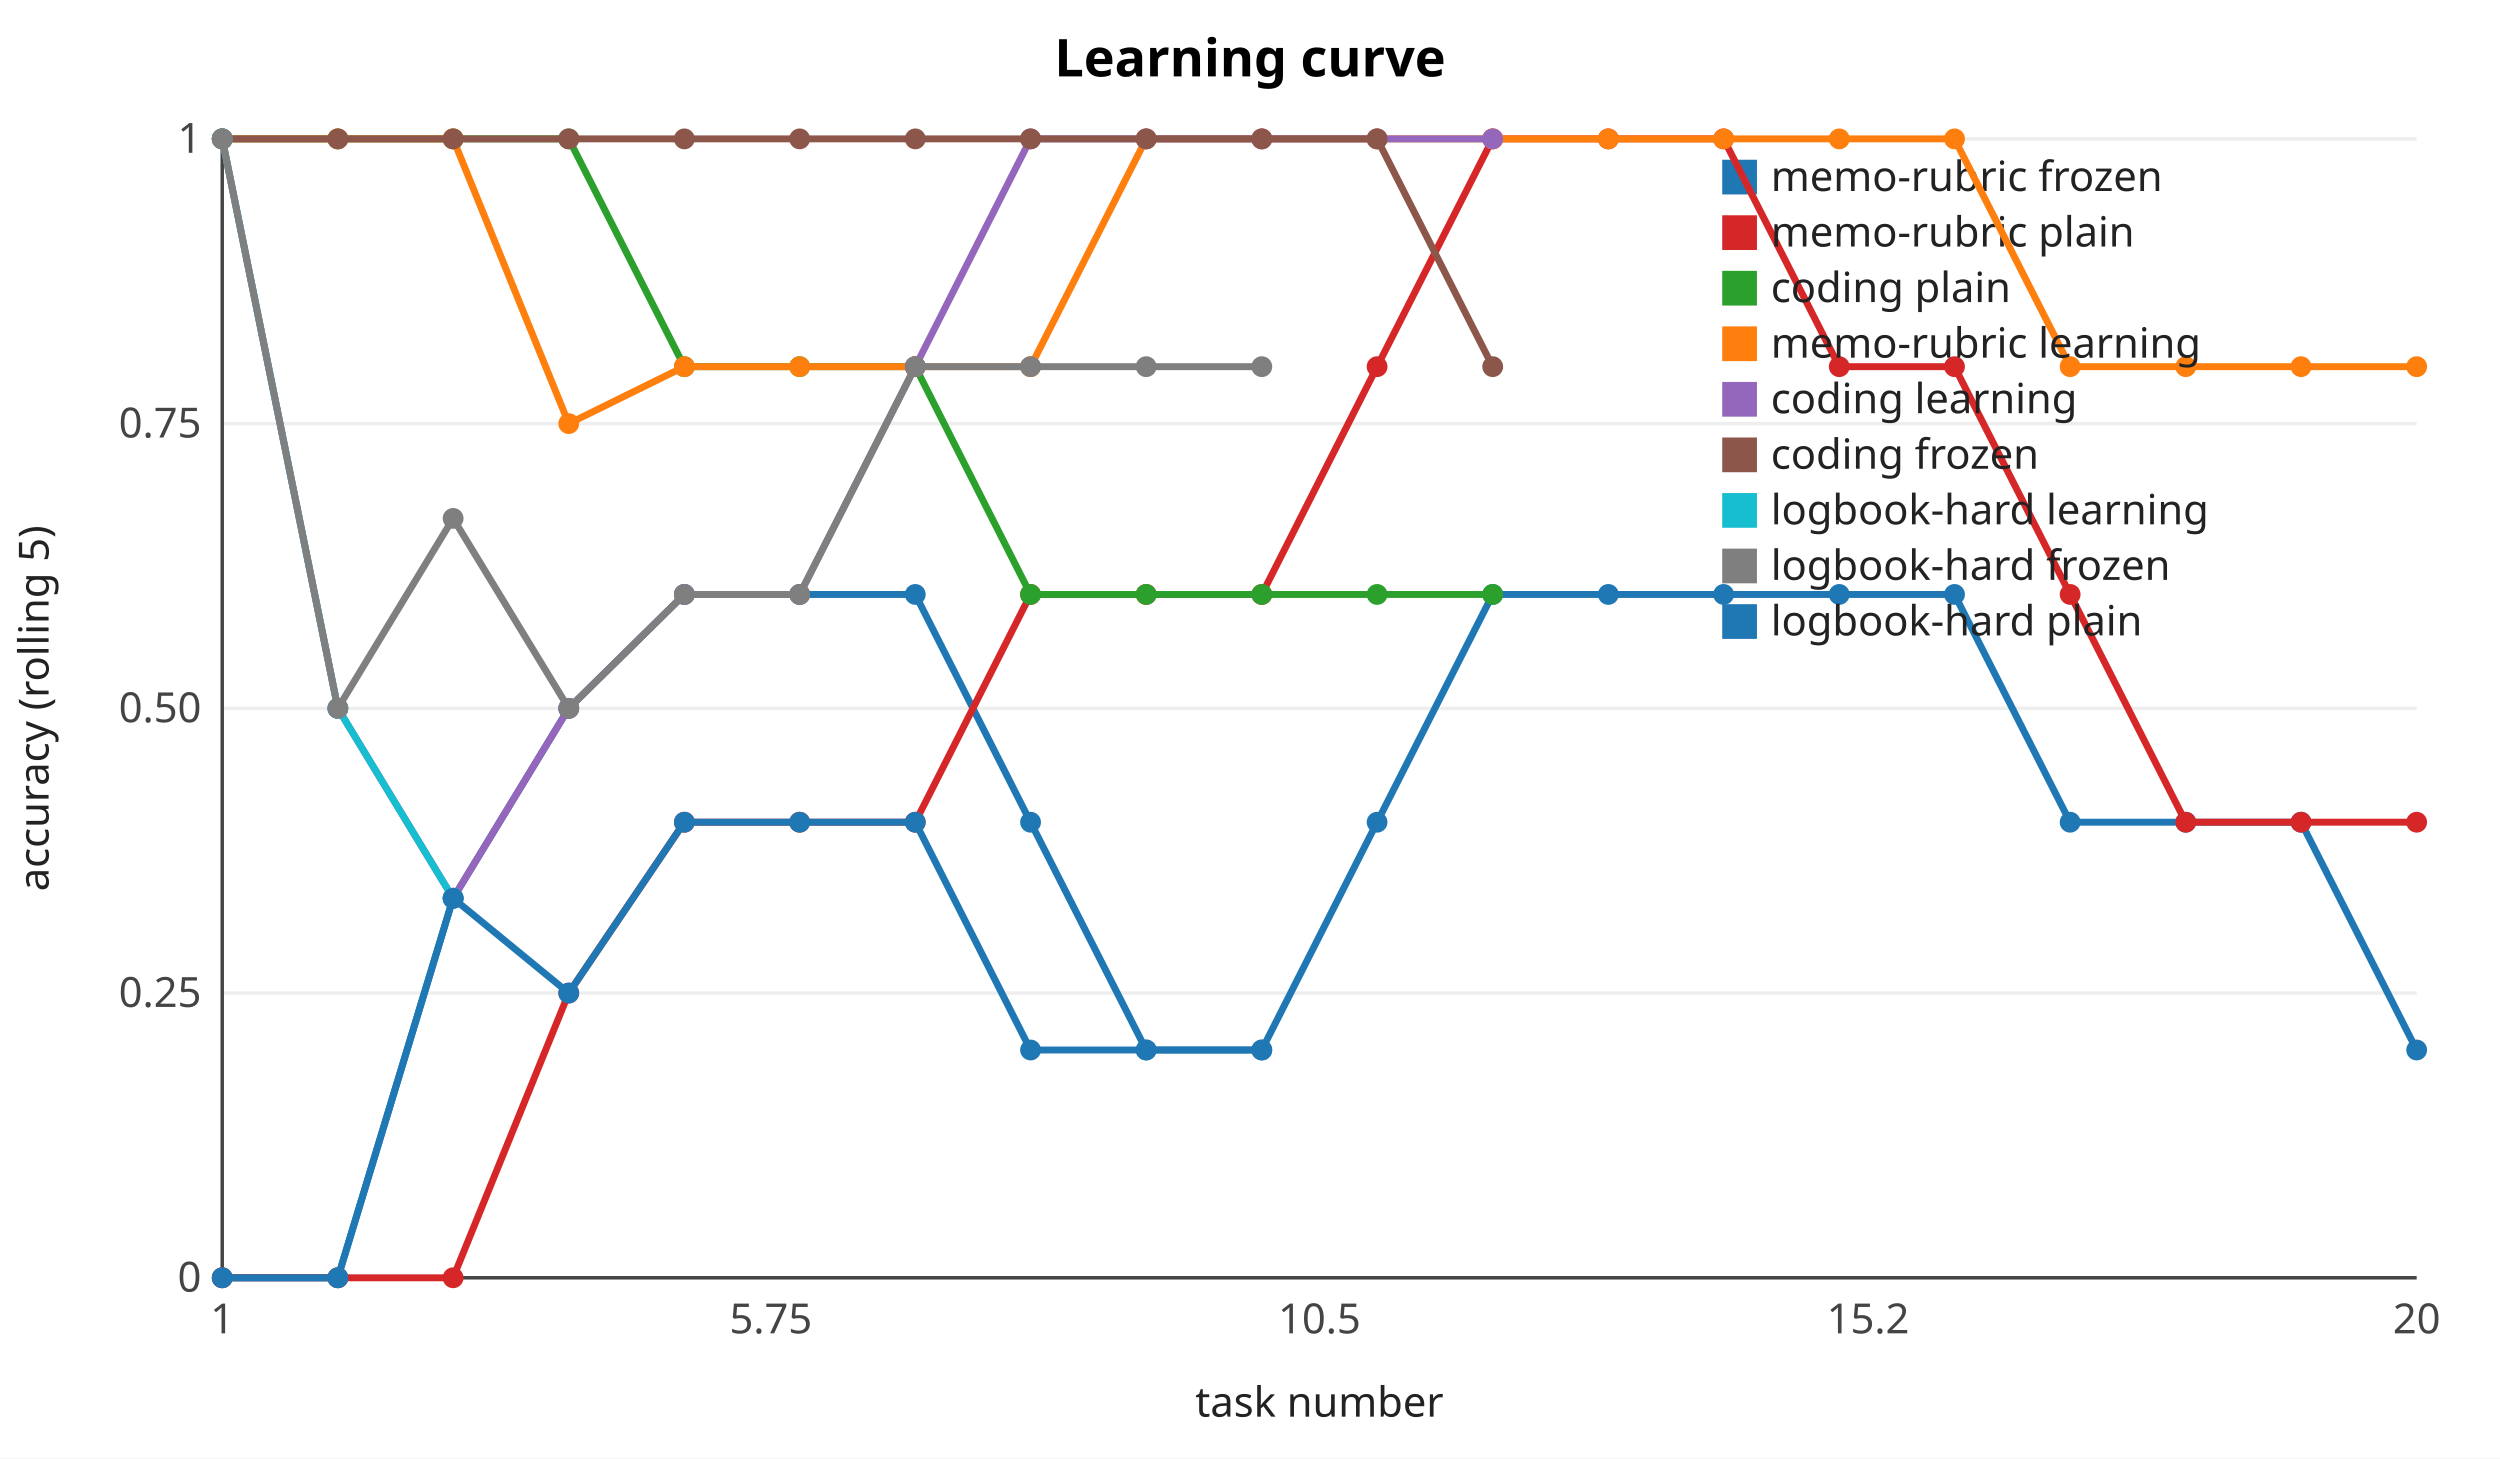
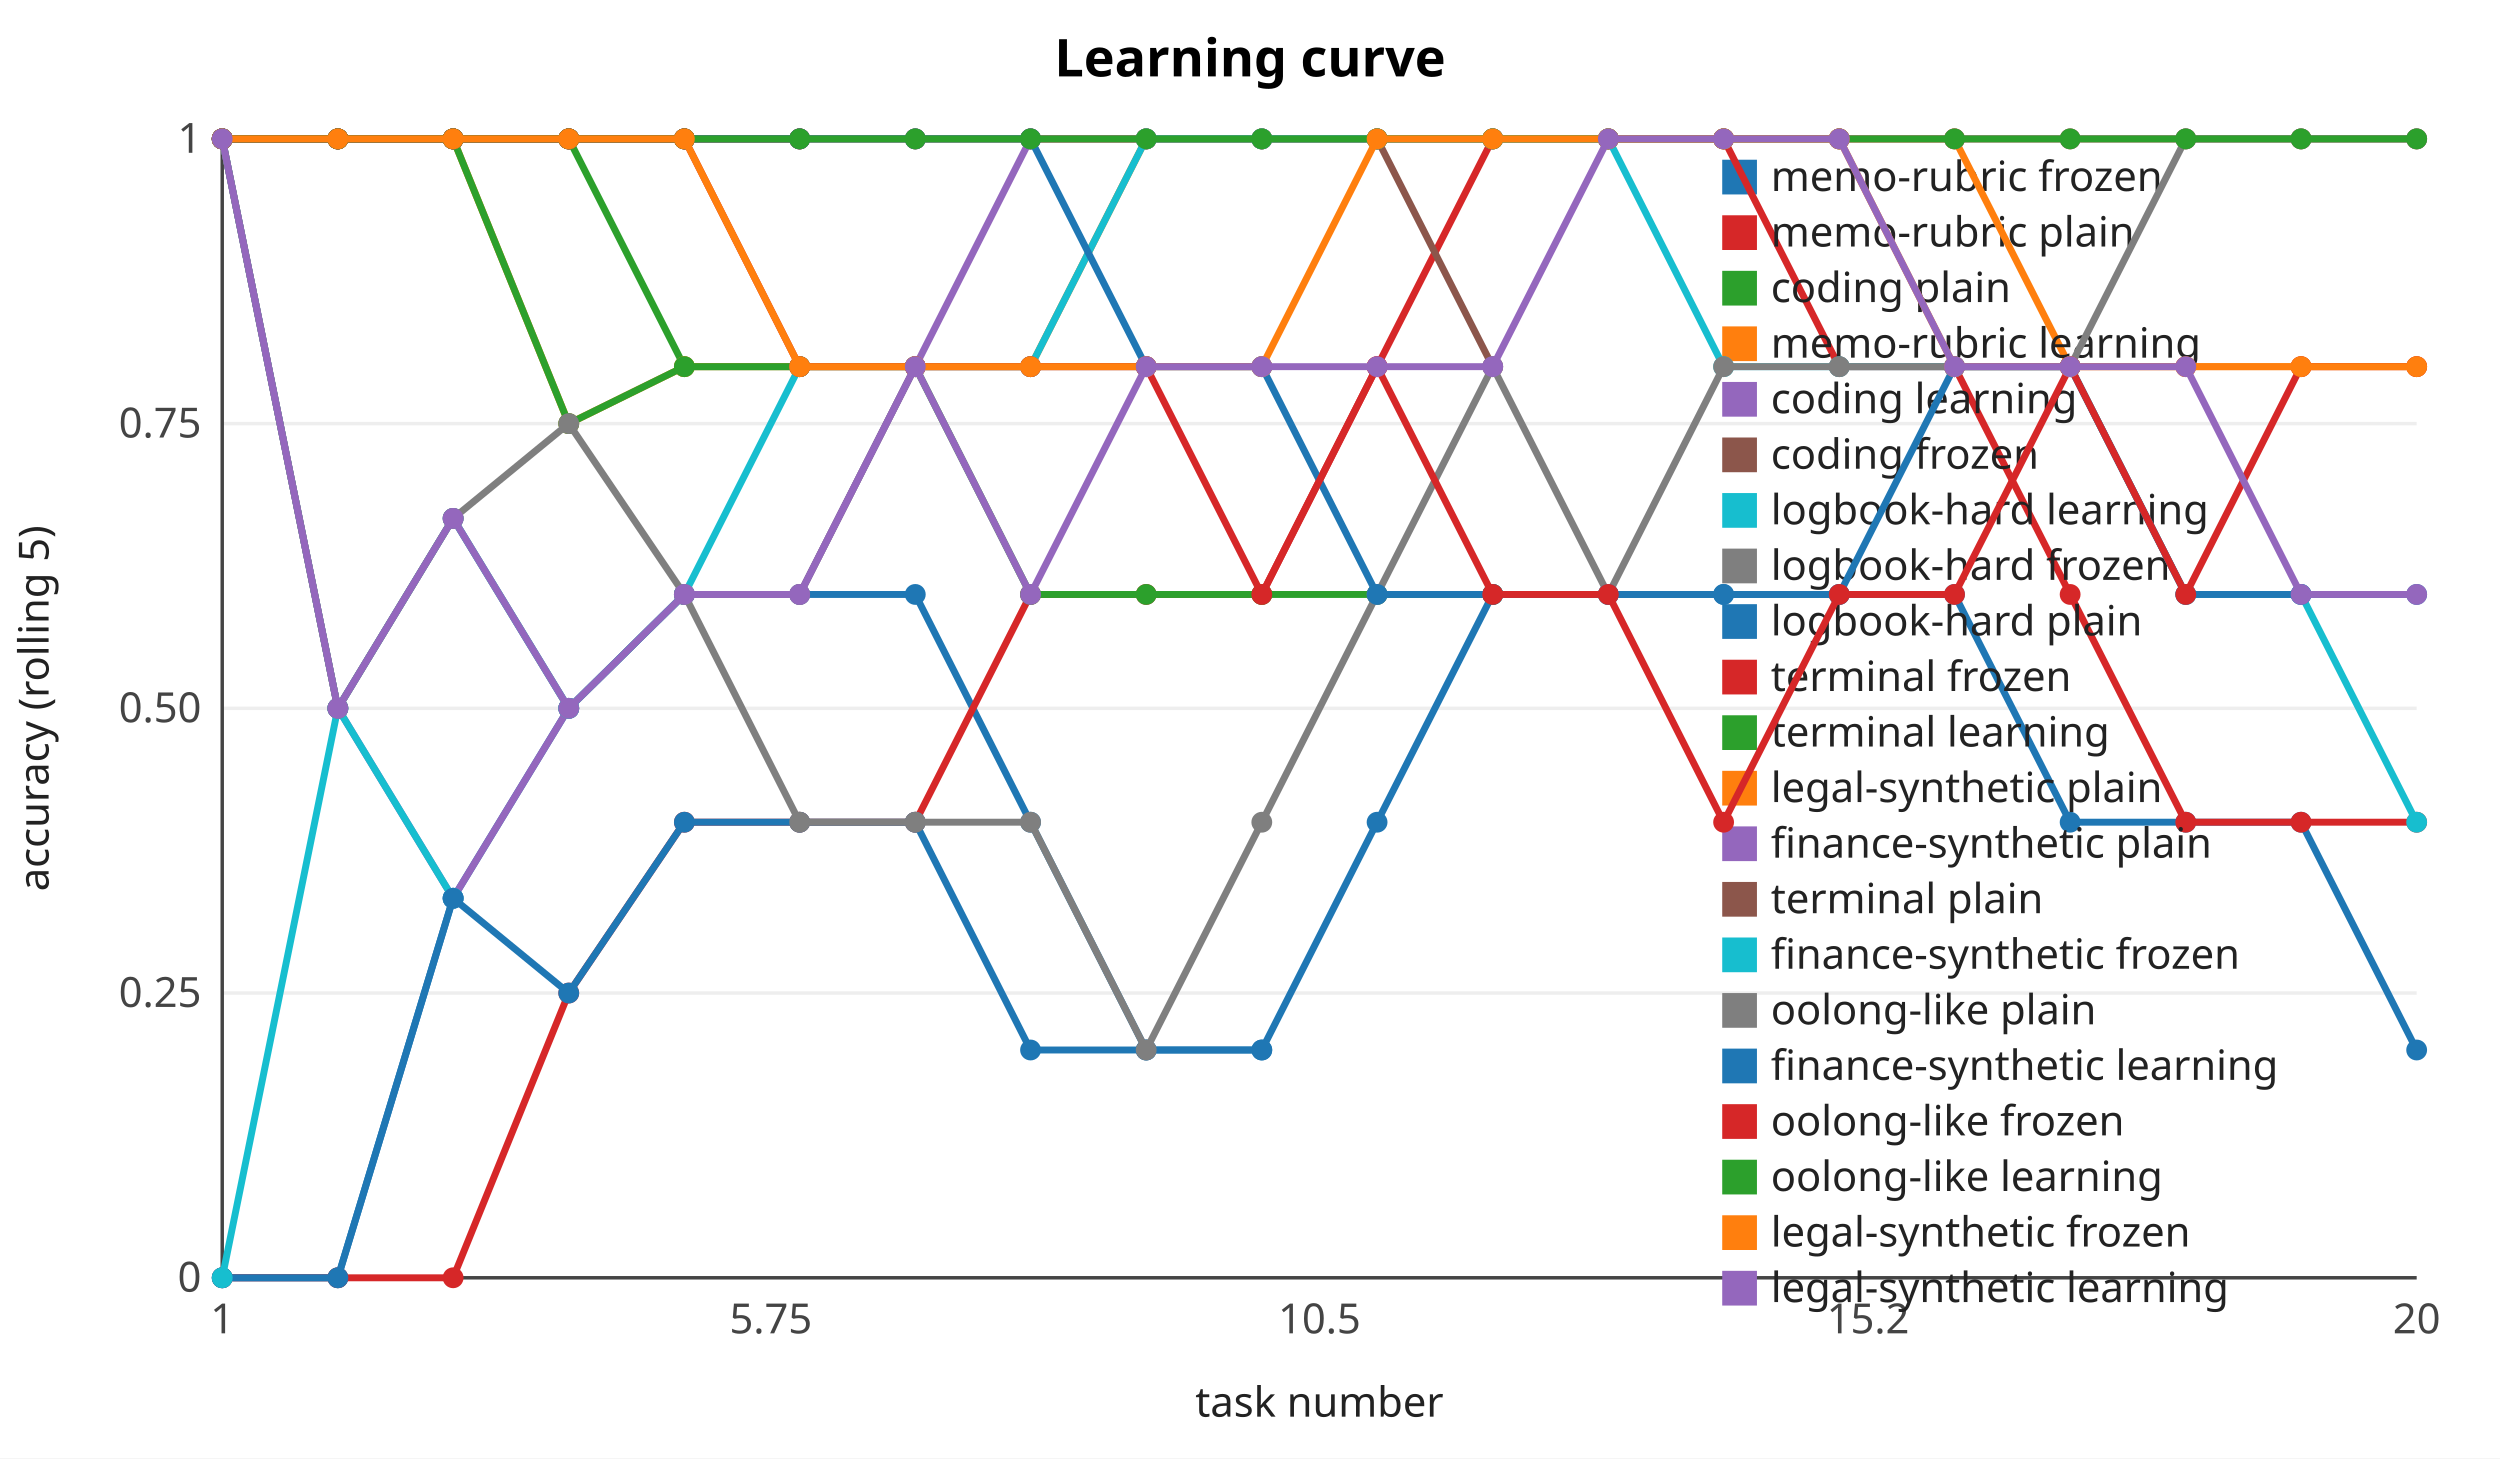
<svg xmlns="http://www.w3.org/2000/svg" width="720" height="420" viewBox="0 0 720 420" font-family="system-ui, sans-serif" font-size="12">
  <rect width="720" height="420" fill="#ffffff" />
  <text x="360" y="22" text-anchor="middle" font-size="15" font-weight="600">Learning curve</text>
  <text x="64" y="384" text-anchor="middle" fill="#444">1</text>
  <text x="58" y="372" text-anchor="end" fill="#444">0</text>
  <line x1="64" y1="368" x2="696" y2="368" stroke="#eee" />
  <text x="222" y="384" text-anchor="middle" fill="#444">5.75</text>
  <text x="58" y="290" text-anchor="end" fill="#444">0.25</text>
  <line x1="64" y1="286" x2="696" y2="286" stroke="#eee" />
  <text x="380" y="384" text-anchor="middle" fill="#444">10.5</text>
  <text x="58" y="208" text-anchor="end" fill="#444">0.50</text>
  <line x1="64" y1="204" x2="696" y2="204" stroke="#eee" />
  <text x="538" y="384" text-anchor="middle" fill="#444">15.2</text>
  <text x="58" y="126" text-anchor="end" fill="#444">0.75</text>
  <line x1="64" y1="122" x2="696" y2="122" stroke="#eee" />
  <text x="696" y="384" text-anchor="middle" fill="#444">20</text>
  <text x="58" y="44" text-anchor="end" fill="#444">1</text>
  <line x1="64" y1="40" x2="696" y2="40" stroke="#eee" />
  <line x1="64" y1="368" x2="696" y2="368" stroke="#444" />
  <line x1="64" y1="40" x2="64" y2="368" stroke="#444" />
  <text x="380" y="408" text-anchor="middle" fill="#222">task number</text>
  <text transform="translate(14 204) rotate(-90)" text-anchor="middle" fill="#222">accuracy (rolling 5)</text>
  <polyline fill="none" stroke="#1f77b4" stroke-width="2" points="64.0,368.0 97.3,368.0 130.5,258.7 163.8,204.0 197.1,171.2 230.3,171.2 263.6,171.2 296.8,236.8 330.1,302.4 363.4,302.4 396.6,236.8 429.9,171.2 463.2,171.2 496.4,171.2 529.7,171.2 562.9,171.2 596.2,236.8 629.5,236.8 662.7,236.8 696.0,302.4" />
  <circle cx="64.0" cy="368.0" r="3" fill="#1f77b4" />
  <circle cx="97.3" cy="368.0" r="3" fill="#1f77b4" />
  <circle cx="130.5" cy="258.7" r="3" fill="#1f77b4" />
  <circle cx="163.8" cy="204.0" r="3" fill="#1f77b4" />
  <circle cx="197.1" cy="171.2" r="3" fill="#1f77b4" />
  <circle cx="230.3" cy="171.2" r="3" fill="#1f77b4" />
  <circle cx="263.6" cy="171.2" r="3" fill="#1f77b4" />
  <circle cx="296.8" cy="236.8" r="3" fill="#1f77b4" />
  <circle cx="330.1" cy="302.4" r="3" fill="#1f77b4" />
  <circle cx="363.4" cy="302.4" r="3" fill="#1f77b4" />
  <circle cx="396.6" cy="236.8" r="3" fill="#1f77b4" />
  <circle cx="429.9" cy="171.2" r="3" fill="#1f77b4" />
  <circle cx="463.2" cy="171.2" r="3" fill="#1f77b4" />
  <circle cx="496.4" cy="171.2" r="3" fill="#1f77b4" />
  <circle cx="529.7" cy="171.2" r="3" fill="#1f77b4" />
  <circle cx="562.9" cy="171.2" r="3" fill="#1f77b4" />
  <circle cx="596.2" cy="236.8" r="3" fill="#1f77b4" />
  <circle cx="629.5" cy="236.8" r="3" fill="#1f77b4" />
  <circle cx="662.7" cy="236.8" r="3" fill="#1f77b4" />
  <circle cx="696.0" cy="302.4" r="3" fill="#1f77b4" />
  <rect x="496" y="46" width="10" height="10" fill="#1f77b4" />
  <text x="510" y="55" fill="#222">memo-rubric frozen</text>
  <polyline fill="none" stroke="#d62728" stroke-width="2" points="64.0,368.0 97.3,368.0 130.5,368.0 163.8,286.0 197.1,236.8 230.3,236.8 263.6,236.8 296.8,171.2 330.1,171.2 363.4,171.2 396.6,105.6 429.9,40.0 463.2,40.0 496.4,40.0 529.7,105.6 562.9,105.6 596.2,171.2 629.5,236.8 662.7,236.8 696.0,236.8" />
  <circle cx="64.0" cy="368.0" r="3" fill="#d62728" />
  <circle cx="97.3" cy="368.0" r="3" fill="#d62728" />
  <circle cx="130.5" cy="368.0" r="3" fill="#d62728" />
  <circle cx="163.8" cy="286.0" r="3" fill="#d62728" />
  <circle cx="197.1" cy="236.8" r="3" fill="#d62728" />
  <circle cx="230.3" cy="236.8" r="3" fill="#d62728" />
  <circle cx="263.6" cy="236.8" r="3" fill="#d62728" />
  <circle cx="296.8" cy="171.2" r="3" fill="#d62728" />
  <circle cx="330.1" cy="171.2" r="3" fill="#d62728" />
  <circle cx="363.4" cy="171.2" r="3" fill="#d62728" />
  <circle cx="396.6" cy="105.6" r="3" fill="#d62728" />
  <circle cx="429.9" cy="40.0" r="3" fill="#d62728" />
  <circle cx="463.2" cy="40.0" r="3" fill="#d62728" />
  <circle cx="496.4" cy="40.0" r="3" fill="#d62728" />
  <circle cx="529.7" cy="105.6" r="3" fill="#d62728" />
  <circle cx="562.9" cy="105.6" r="3" fill="#d62728" />
  <circle cx="596.2" cy="171.2" r="3" fill="#d62728" />
  <circle cx="629.5" cy="236.8" r="3" fill="#d62728" />
  <circle cx="662.7" cy="236.8" r="3" fill="#d62728" />
  <circle cx="696.0" cy="236.8" r="3" fill="#d62728" />
  <rect x="496" y="62" width="10" height="10" fill="#d62728" />
  <text x="510" y="71" fill="#222">memo-rubric plain</text>
  <polyline fill="none" stroke="#2ca02c" stroke-width="2" points="64.0,40.0 97.3,40.0 130.5,40.0 163.8,40.0 197.1,105.6 230.3,105.6 263.6,105.6 296.8,171.2 330.1,171.2 363.4,171.2 396.6,171.2 429.9,171.2" />
  <circle cx="64.0" cy="40.0" r="3" fill="#2ca02c" />
  <circle cx="97.3" cy="40.0" r="3" fill="#2ca02c" />
  <circle cx="130.5" cy="40.0" r="3" fill="#2ca02c" />
  <circle cx="163.8" cy="40.0" r="3" fill="#2ca02c" />
  <circle cx="197.1" cy="105.6" r="3" fill="#2ca02c" />
  <circle cx="230.3" cy="105.6" r="3" fill="#2ca02c" />
  <circle cx="263.6" cy="105.6" r="3" fill="#2ca02c" />
  <circle cx="296.8" cy="171.2" r="3" fill="#2ca02c" />
  <circle cx="330.1" cy="171.2" r="3" fill="#2ca02c" />
  <circle cx="363.4" cy="171.2" r="3" fill="#2ca02c" />
  <circle cx="396.6" cy="171.2" r="3" fill="#2ca02c" />
  <circle cx="429.9" cy="171.2" r="3" fill="#2ca02c" />
  <rect x="496" y="78" width="10" height="10" fill="#2ca02c" />
  <text x="510" y="87" fill="#222">coding plain</text>
  <polyline fill="none" stroke="#ff7f0e" stroke-width="2" points="64.0,40.0 97.3,40.0 130.5,40.0 163.8,122.0 197.1,105.6 230.3,105.6 263.6,105.6 296.8,105.6 330.1,40.0 363.4,40.0 396.6,40.0 429.9,40.0 463.2,40.0 496.4,40.0 529.7,40.0 562.9,40.0 596.2,105.6 629.5,105.6 662.7,105.6 696.0,105.6" />
  <circle cx="64.0" cy="40.0" r="3" fill="#ff7f0e" />
  <circle cx="97.3" cy="40.0" r="3" fill="#ff7f0e" />
  <circle cx="130.5" cy="40.0" r="3" fill="#ff7f0e" />
  <circle cx="163.8" cy="122.0" r="3" fill="#ff7f0e" />
  <circle cx="197.1" cy="105.6" r="3" fill="#ff7f0e" />
  <circle cx="230.3" cy="105.6" r="3" fill="#ff7f0e" />
  <circle cx="263.6" cy="105.6" r="3" fill="#ff7f0e" />
  <circle cx="296.8" cy="105.6" r="3" fill="#ff7f0e" />
  <circle cx="330.1" cy="40.0" r="3" fill="#ff7f0e" />
  <circle cx="363.4" cy="40.0" r="3" fill="#ff7f0e" />
  <circle cx="396.6" cy="40.0" r="3" fill="#ff7f0e" />
  <circle cx="429.9" cy="40.0" r="3" fill="#ff7f0e" />
  <circle cx="463.2" cy="40.0" r="3" fill="#ff7f0e" />
  <circle cx="496.4" cy="40.0" r="3" fill="#ff7f0e" />
  <circle cx="529.7" cy="40.0" r="3" fill="#ff7f0e" />
  <circle cx="562.9" cy="40.0" r="3" fill="#ff7f0e" />
  <circle cx="596.2" cy="105.6" r="3" fill="#ff7f0e" />
  <circle cx="629.5" cy="105.6" r="3" fill="#ff7f0e" />
  <circle cx="662.7" cy="105.6" r="3" fill="#ff7f0e" />
  <circle cx="696.0" cy="105.6" r="3" fill="#ff7f0e" />
  <rect x="496" y="94" width="10" height="10" fill="#ff7f0e" />
  <text x="510" y="103" fill="#222">memo-rubric learning</text>
  <polyline fill="none" stroke="#9467bd" stroke-width="2" points="64.0,40.0 97.3,204.0 130.5,258.7 163.8,204.0 197.1,171.2 230.3,171.2 263.6,105.6 296.8,40.0 330.1,40.0 363.4,40.0 396.6,40.0 429.9,40.0" />
  <circle cx="64.0" cy="40.0" r="3" fill="#9467bd" />
  <circle cx="97.3" cy="204.0" r="3" fill="#9467bd" />
  <circle cx="130.5" cy="258.7" r="3" fill="#9467bd" />
  <circle cx="163.8" cy="204.0" r="3" fill="#9467bd" />
  <circle cx="197.1" cy="171.2" r="3" fill="#9467bd" />
  <circle cx="230.3" cy="171.2" r="3" fill="#9467bd" />
  <circle cx="263.6" cy="105.6" r="3" fill="#9467bd" />
  <circle cx="296.8" cy="40.0" r="3" fill="#9467bd" />
  <circle cx="330.1" cy="40.0" r="3" fill="#9467bd" />
  <circle cx="363.4" cy="40.0" r="3" fill="#9467bd" />
  <circle cx="396.6" cy="40.0" r="3" fill="#9467bd" />
  <circle cx="429.9" cy="40.0" r="3" fill="#9467bd" />
  <rect x="496" y="110" width="10" height="10" fill="#9467bd" />
  <text x="510" y="119" fill="#222">coding learning</text>
  <polyline fill="none" stroke="#8c564b" stroke-width="2" points="64.0,40.0 97.3,40.0 130.5,40.0 163.8,40.0 197.1,40.0 230.3,40.0 263.6,40.0 296.8,40.0 330.1,40.0 363.4,40.0 396.6,40.0 429.9,105.6" />
  <circle cx="64.0" cy="40.0" r="3" fill="#8c564b" />
  <circle cx="97.3" cy="40.0" r="3" fill="#8c564b" />
  <circle cx="130.5" cy="40.0" r="3" fill="#8c564b" />
  <circle cx="163.8" cy="40.0" r="3" fill="#8c564b" />
  <circle cx="197.1" cy="40.0" r="3" fill="#8c564b" />
  <circle cx="230.3" cy="40.0" r="3" fill="#8c564b" />
  <circle cx="263.6" cy="40.0" r="3" fill="#8c564b" />
  <circle cx="296.8" cy="40.0" r="3" fill="#8c564b" />
  <circle cx="330.1" cy="40.0" r="3" fill="#8c564b" />
  <circle cx="363.4" cy="40.0" r="3" fill="#8c564b" />
  <circle cx="396.6" cy="40.0" r="3" fill="#8c564b" />
  <circle cx="429.9" cy="105.6" r="3" fill="#8c564b" />
  <rect x="496" y="126" width="10" height="10" fill="#8c564b" />
  <text x="510" y="135" fill="#222">coding frozen</text>
  <polyline fill="none" stroke="#17becf" stroke-width="2" points="64.0,40.0 97.3,204.0 130.5,258.7" />
  <circle cx="64.0" cy="40.0" r="3" fill="#17becf" />
  <circle cx="97.3" cy="204.0" r="3" fill="#17becf" />
  <circle cx="130.5" cy="258.7" r="3" fill="#17becf" />
  <rect x="496" y="142" width="10" height="10" fill="#17becf" />
  <text x="510" y="151" fill="#222">logbook-hard learning</text>
  <polyline fill="none" stroke="#7f7f7f" stroke-width="2" points="64.0,40.0 97.3,204.0 130.5,149.3 163.8,204.0 197.1,171.2 230.3,171.2 263.6,105.6 296.8,105.6 330.1,105.6 363.4,105.6" />
  <circle cx="64.0" cy="40.0" r="3" fill="#7f7f7f" />
  <circle cx="97.3" cy="204.0" r="3" fill="#7f7f7f" />
  <circle cx="130.5" cy="149.3" r="3" fill="#7f7f7f" />
  <circle cx="163.8" cy="204.0" r="3" fill="#7f7f7f" />
  <circle cx="197.1" cy="171.2" r="3" fill="#7f7f7f" />
  <circle cx="230.3" cy="171.2" r="3" fill="#7f7f7f" />
  <circle cx="263.6" cy="105.6" r="3" fill="#7f7f7f" />
  <circle cx="296.8" cy="105.6" r="3" fill="#7f7f7f" />
  <circle cx="330.1" cy="105.6" r="3" fill="#7f7f7f" />
  <circle cx="363.4" cy="105.6" r="3" fill="#7f7f7f" />
  <rect x="496" y="158" width="10" height="10" fill="#7f7f7f" />
  <text x="510" y="167" fill="#222">logbook-hard frozen</text>
  <polyline fill="none" stroke="#1f77b4" stroke-width="2" points="64.0,368.0 97.3,368.0 130.5,258.7 163.8,286.0 197.1,236.8 230.3,236.8 263.6,236.8 296.8,302.4 330.1,302.4 363.4,302.4" />
  <circle cx="64.0" cy="368.0" r="3" fill="#1f77b4" />
  <circle cx="97.3" cy="368.0" r="3" fill="#1f77b4" />
  <circle cx="130.5" cy="258.7" r="3" fill="#1f77b4" />
  <circle cx="163.8" cy="286.0" r="3" fill="#1f77b4" />
  <circle cx="197.1" cy="236.8" r="3" fill="#1f77b4" />
  <circle cx="230.3" cy="236.8" r="3" fill="#1f77b4" />
  <circle cx="263.6" cy="236.8" r="3" fill="#1f77b4" />
  <circle cx="296.8" cy="302.4" r="3" fill="#1f77b4" />
  <circle cx="330.1" cy="302.4" r="3" fill="#1f77b4" />
  <circle cx="363.4" cy="302.4" r="3" fill="#1f77b4" />
  <rect x="496" y="174" width="10" height="10" fill="#1f77b4" />
  <text x="510" y="183" fill="#222">logbook-hard plain</text>
+   <polyline fill="none" stroke="#d62728" stroke-width="2" points="64.0,40.0 97.3,40.0 130.5,40.0 163.8,40.0 197.1,40.0 230.3,40.0" />
+   <circle cx="64.0" cy="40.0" r="3" fill="#d62728" />
+   <circle cx="97.3" cy="40.0" r="3" fill="#d62728" />
+   <circle cx="130.5" cy="40.0" r="3" fill="#d62728" />
+   <circle cx="163.8" cy="40.0" r="3" fill="#d62728" />
+   <circle cx="197.1" cy="40.0" r="3" fill="#d62728" />
+   <circle cx="230.3" cy="40.0" r="3" fill="#d62728" />
+   <rect x="496" y="190" width="10" height="10" fill="#d62728" />
+   <text x="510" y="199" fill="#222">terminal frozen</text>
+   <polyline fill="none" stroke="#2ca02c" stroke-width="2" points="64.0,40.0 97.3,40.0 130.5,40.0 163.8,122.0 197.1,105.6 230.3,105.6" />
+   <circle cx="64.0" cy="40.0" r="3" fill="#2ca02c" />
+   <circle cx="97.3" cy="40.0" r="3" fill="#2ca02c" />
+   <circle cx="130.5" cy="40.0" r="3" fill="#2ca02c" />
+   <circle cx="163.8" cy="122.0" r="3" fill="#2ca02c" />
+   <circle cx="197.1" cy="105.6" r="3" fill="#2ca02c" />
+   <circle cx="230.3" cy="105.6" r="3" fill="#2ca02c" />
+   <rect x="496" y="206" width="10" height="10" fill="#2ca02c" />
+   <text x="510" y="215" fill="#222">terminal learning</text>
+   <polyline fill="none" stroke="#ff7f0e" stroke-width="2" points="64.0,40.0 97.3,40.0 130.5,40.0 163.8,40.0 197.1,40.0 230.3,40.0 263.6,40.0 296.8,40.0 330.1,40.0 363.4,40.0 396.6,40.0 429.9,40.0 463.2,40.0 496.4,40.0 529.7,40.0 562.9,40.0 596.2,40.0 629.5,40.0 662.7,40.0 696.0,40.0" />
+   <circle cx="64.0" cy="40.0" r="3" fill="#ff7f0e" />
+   <circle cx="97.3" cy="40.0" r="3" fill="#ff7f0e" />
+   <circle cx="130.5" cy="40.0" r="3" fill="#ff7f0e" />
+   <circle cx="163.8" cy="40.0" r="3" fill="#ff7f0e" />
+   <circle cx="197.1" cy="40.0" r="3" fill="#ff7f0e" />
+   <circle cx="230.3" cy="40.0" r="3" fill="#ff7f0e" />
+   <circle cx="263.6" cy="40.0" r="3" fill="#ff7f0e" />
+   <circle cx="296.8" cy="40.0" r="3" fill="#ff7f0e" />
+   <circle cx="330.1" cy="40.0" r="3" fill="#ff7f0e" />
+   <circle cx="363.4" cy="40.0" r="3" fill="#ff7f0e" />
+   <circle cx="396.6" cy="40.0" r="3" fill="#ff7f0e" />
+   <circle cx="429.9" cy="40.0" r="3" fill="#ff7f0e" />
+   <circle cx="463.2" cy="40.0" r="3" fill="#ff7f0e" />
+   <circle cx="496.4" cy="40.0" r="3" fill="#ff7f0e" />
+   <circle cx="529.7" cy="40.0" r="3" fill="#ff7f0e" />
+   <circle cx="562.9" cy="40.0" r="3" fill="#ff7f0e" />
+   <circle cx="596.2" cy="40.0" r="3" fill="#ff7f0e" />
+   <circle cx="629.5" cy="40.0" r="3" fill="#ff7f0e" />
+   <circle cx="662.7" cy="40.0" r="3" fill="#ff7f0e" />
+   <circle cx="696.0" cy="40.0" r="3" fill="#ff7f0e" />
+   <rect x="496" y="222" width="10" height="10" fill="#ff7f0e" />
+   <text x="510" y="231" fill="#222">legal-synthetic plain</text>
+   <polyline fill="none" stroke="#9467bd" stroke-width="2" points="64.0,40.0 97.3,40.0 130.5,40.0 163.8,40.0 197.1,40.0 230.3,40.0 263.6,40.0 296.8,40.0 330.1,40.0 363.4,40.0 396.6,40.0 429.9,40.0 463.2,40.0 496.4,40.0 529.7,40.0 562.9,40.0 596.2,40.0 629.5,40.0 662.7,40.0 696.0,40.0" />
+   <circle cx="64.0" cy="40.0" r="3" fill="#9467bd" />
+   <circle cx="97.3" cy="40.0" r="3" fill="#9467bd" />
+   <circle cx="130.5" cy="40.0" r="3" fill="#9467bd" />
+   <circle cx="163.8" cy="40.0" r="3" fill="#9467bd" />
+   <circle cx="197.1" cy="40.0" r="3" fill="#9467bd" />
+   <circle cx="230.3" cy="40.0" r="3" fill="#9467bd" />
+   <circle cx="263.6" cy="40.0" r="3" fill="#9467bd" />
+   <circle cx="296.8" cy="40.0" r="3" fill="#9467bd" />
+   <circle cx="330.1" cy="40.0" r="3" fill="#9467bd" />
+   <circle cx="363.4" cy="40.0" r="3" fill="#9467bd" />
+   <circle cx="396.6" cy="40.0" r="3" fill="#9467bd" />
+   <circle cx="429.9" cy="40.0" r="3" fill="#9467bd" />
+   <circle cx="463.2" cy="40.0" r="3" fill="#9467bd" />
+   <circle cx="496.4" cy="40.0" r="3" fill="#9467bd" />
+   <circle cx="529.7" cy="40.0" r="3" fill="#9467bd" />
+   <circle cx="562.9" cy="40.0" r="3" fill="#9467bd" />
+   <circle cx="596.2" cy="40.0" r="3" fill="#9467bd" />
+   <circle cx="629.5" cy="40.0" r="3" fill="#9467bd" />
+   <circle cx="662.7" cy="40.0" r="3" fill="#9467bd" />
+   <circle cx="696.0" cy="40.0" r="3" fill="#9467bd" />
+   <rect x="496" y="238" width="10" height="10" fill="#9467bd" />
+   <text x="510" y="247" fill="#222">finance-synthetic plain</text>
+   <polyline fill="none" stroke="#8c564b" stroke-width="2" points="64.0,40.0 97.3,40.0 130.5,40.0 163.8,40.0 197.1,40.0 230.3,40.0" />
+   <circle cx="64.0" cy="40.0" r="3" fill="#8c564b" />
+   <circle cx="97.3" cy="40.0" r="3" fill="#8c564b" />
+   <circle cx="130.5" cy="40.0" r="3" fill="#8c564b" />
+   <circle cx="163.8" cy="40.0" r="3" fill="#8c564b" />
+   <circle cx="197.1" cy="40.0" r="3" fill="#8c564b" />
+   <circle cx="230.3" cy="40.0" r="3" fill="#8c564b" />
+   <rect x="496" y="254" width="10" height="10" fill="#8c564b" />
+   <text x="510" y="263" fill="#222">terminal plain</text>
+   <polyline fill="none" stroke="#17becf" stroke-width="2" points="64.0,368.0 97.3,204.0 130.5,149.3 163.8,204.0 197.1,171.2 230.3,105.6 263.6,105.6 296.8,105.6 330.1,40.0 363.4,40.0 396.6,40.0 429.9,40.0 463.2,40.0 496.4,105.6 529.7,105.6 562.9,105.6 596.2,105.6 629.5,171.2 662.7,171.2 696.0,236.8" />
+   <circle cx="64.0" cy="368.0" r="3" fill="#17becf" />
+   <circle cx="97.3" cy="204.0" r="3" fill="#17becf" />
+   <circle cx="130.5" cy="149.3" r="3" fill="#17becf" />
+   <circle cx="163.8" cy="204.0" r="3" fill="#17becf" />
+   <circle cx="197.1" cy="171.2" r="3" fill="#17becf" />
+   <circle cx="230.3" cy="105.6" r="3" fill="#17becf" />
+   <circle cx="263.6" cy="105.6" r="3" fill="#17becf" />
+   <circle cx="296.8" cy="105.6" r="3" fill="#17becf" />
+   <circle cx="330.1" cy="40.0" r="3" fill="#17becf" />
+   <circle cx="363.4" cy="40.0" r="3" fill="#17becf" />
+   <circle cx="396.6" cy="40.0" r="3" fill="#17becf" />
+   <circle cx="429.9" cy="40.0" r="3" fill="#17becf" />
+   <circle cx="463.2" cy="40.0" r="3" fill="#17becf" />
+   <circle cx="496.4" cy="105.6" r="3" fill="#17becf" />
+   <circle cx="529.7" cy="105.6" r="3" fill="#17becf" />
+   <circle cx="562.9" cy="105.6" r="3" fill="#17becf" />
+   <circle cx="596.2" cy="105.6" r="3" fill="#17becf" />
+   <circle cx="629.5" cy="171.2" r="3" fill="#17becf" />
+   <circle cx="662.7" cy="171.2" r="3" fill="#17becf" />
+   <circle cx="696.0" cy="236.8" r="3" fill="#17becf" />
+   <rect x="496" y="270" width="10" height="10" fill="#17becf" />
+   <text x="510" y="279" fill="#222">finance-synthetic frozen</text>
+   <polyline fill="none" stroke="#7f7f7f" stroke-width="2" points="64.0,40.0 97.3,204.0 130.5,149.3 163.8,122.0 197.1,171.2 230.3,236.8 263.6,236.8 296.8,236.8 330.1,302.4 363.4,236.8 396.6,171.2 429.9,105.6 463.2,171.2 496.4,105.6 529.7,105.6 562.9,105.6 596.2,105.6 629.5,40.0 662.7,40.0 696.0,40.0" />
+   <circle cx="64.0" cy="40.0" r="3" fill="#7f7f7f" />
+   <circle cx="97.3" cy="204.0" r="3" fill="#7f7f7f" />
+   <circle cx="130.5" cy="149.3" r="3" fill="#7f7f7f" />
+   <circle cx="163.8" cy="122.0" r="3" fill="#7f7f7f" />
+   <circle cx="197.1" cy="171.2" r="3" fill="#7f7f7f" />
+   <circle cx="230.3" cy="236.8" r="3" fill="#7f7f7f" />
+   <circle cx="263.6" cy="236.8" r="3" fill="#7f7f7f" />
+   <circle cx="296.8" cy="236.8" r="3" fill="#7f7f7f" />
+   <circle cx="330.1" cy="302.4" r="3" fill="#7f7f7f" />
+   <circle cx="363.4" cy="236.8" r="3" fill="#7f7f7f" />
+   <circle cx="396.6" cy="171.2" r="3" fill="#7f7f7f" />
+   <circle cx="429.9" cy="105.6" r="3" fill="#7f7f7f" />
+   <circle cx="463.2" cy="171.2" r="3" fill="#7f7f7f" />
+   <circle cx="496.4" cy="105.6" r="3" fill="#7f7f7f" />
+   <circle cx="529.7" cy="105.6" r="3" fill="#7f7f7f" />
+   <circle cx="562.9" cy="105.6" r="3" fill="#7f7f7f" />
+   <circle cx="596.2" cy="105.6" r="3" fill="#7f7f7f" />
+   <circle cx="629.5" cy="40.0" r="3" fill="#7f7f7f" />
+   <circle cx="662.7" cy="40.0" r="3" fill="#7f7f7f" />
+   <circle cx="696.0" cy="40.0" r="3" fill="#7f7f7f" />
+   <rect x="496" y="286" width="10" height="10" fill="#7f7f7f" />
+   <text x="510" y="295" fill="#222">oolong-like plain</text>
+   <polyline fill="none" stroke="#1f77b4" stroke-width="2" points="64.0,40.0 97.3,40.0 130.5,40.0 163.8,40.0 197.1,40.0 230.3,40.0 263.6,40.0 296.8,40.0 330.1,105.6 363.4,105.6 396.6,171.2 429.9,171.2 463.2,171.2 496.4,171.2 529.7,171.2 562.9,105.6 596.2,105.6 629.5,171.2 662.7,171.2 696.0,171.2" />
+   <circle cx="64.0" cy="40.0" r="3" fill="#1f77b4" />
+   <circle cx="97.3" cy="40.0" r="3" fill="#1f77b4" />
+   <circle cx="130.5" cy="40.0" r="3" fill="#1f77b4" />
+   <circle cx="163.8" cy="40.0" r="3" fill="#1f77b4" />
+   <circle cx="197.1" cy="40.0" r="3" fill="#1f77b4" />
+   <circle cx="230.3" cy="40.0" r="3" fill="#1f77b4" />
+   <circle cx="263.6" cy="40.0" r="3" fill="#1f77b4" />
+   <circle cx="296.8" cy="40.0" r="3" fill="#1f77b4" />
+   <circle cx="330.1" cy="105.6" r="3" fill="#1f77b4" />
+   <circle cx="363.4" cy="105.6" r="3" fill="#1f77b4" />
+   <circle cx="396.6" cy="171.2" r="3" fill="#1f77b4" />
+   <circle cx="429.9" cy="171.2" r="3" fill="#1f77b4" />
+   <circle cx="463.2" cy="171.2" r="3" fill="#1f77b4" />
+   <circle cx="496.4" cy="171.2" r="3" fill="#1f77b4" />
+   <circle cx="529.7" cy="171.2" r="3" fill="#1f77b4" />
+   <circle cx="562.9" cy="105.6" r="3" fill="#1f77b4" />
+   <circle cx="596.2" cy="105.6" r="3" fill="#1f77b4" />
+   <circle cx="629.5" cy="171.2" r="3" fill="#1f77b4" />
+   <circle cx="662.7" cy="171.2" r="3" fill="#1f77b4" />
+   <circle cx="696.0" cy="171.2" r="3" fill="#1f77b4" />
+   <rect x="496" y="302" width="10" height="10" fill="#1f77b4" />
+   <text x="510" y="311" fill="#222">finance-synthetic learning</text>
+   <polyline fill="none" stroke="#d62728" stroke-width="2" points="64.0,40.0 97.3,40.0 130.5,40.0 163.8,40.0 197.1,40.0 230.3,105.6 263.6,105.6 296.8,105.6 330.1,105.6 363.4,171.2 396.6,105.6 429.9,171.2 463.2,171.2 496.4,236.8 529.7,171.2 562.9,171.2 596.2,105.6 629.5,171.2 662.7,105.6 696.0,105.6" />
+   <circle cx="64.0" cy="40.0" r="3" fill="#d62728" />
+   <circle cx="97.3" cy="40.0" r="3" fill="#d62728" />
+   <circle cx="130.5" cy="40.0" r="3" fill="#d62728" />
+   <circle cx="163.8" cy="40.0" r="3" fill="#d62728" />
+   <circle cx="197.1" cy="40.0" r="3" fill="#d62728" />
+   <circle cx="230.3" cy="105.6" r="3" fill="#d62728" />
+   <circle cx="263.6" cy="105.6" r="3" fill="#d62728" />
+   <circle cx="296.8" cy="105.6" r="3" fill="#d62728" />
+   <circle cx="330.1" cy="105.6" r="3" fill="#d62728" />
+   <circle cx="363.4" cy="171.2" r="3" fill="#d62728" />
+   <circle cx="396.6" cy="105.6" r="3" fill="#d62728" />
+   <circle cx="429.9" cy="171.2" r="3" fill="#d62728" />
+   <circle cx="463.2" cy="171.2" r="3" fill="#d62728" />
+   <circle cx="496.4" cy="236.8" r="3" fill="#d62728" />
+   <circle cx="529.7" cy="171.2" r="3" fill="#d62728" />
+   <circle cx="562.9" cy="171.2" r="3" fill="#d62728" />
+   <circle cx="596.2" cy="105.6" r="3" fill="#d62728" />
+   <circle cx="629.5" cy="171.2" r="3" fill="#d62728" />
+   <circle cx="662.7" cy="105.6" r="3" fill="#d62728" />
+   <circle cx="696.0" cy="105.6" r="3" fill="#d62728" />
+   <rect x="496" y="318" width="10" height="10" fill="#d62728" />
+   <text x="510" y="327" fill="#222">oolong-like frozen</text>
+   <polyline fill="none" stroke="#2ca02c" stroke-width="2" points="64.0,40.0 97.3,40.0 130.5,40.0 163.8,40.0 197.1,40.0 230.3,40.0 263.6,40.0 296.8,40.0 330.1,40.0 363.4,40.0 396.6,40.0 429.9,40.0 463.2,40.0 496.4,40.0 529.7,40.0 562.9,40.0 596.2,40.0 629.5,40.0 662.7,40.0 696.0,40.0" />
+   <circle cx="64.0" cy="40.0" r="3" fill="#2ca02c" />
+   <circle cx="97.3" cy="40.0" r="3" fill="#2ca02c" />
+   <circle cx="130.5" cy="40.0" r="3" fill="#2ca02c" />
+   <circle cx="163.8" cy="40.0" r="3" fill="#2ca02c" />
+   <circle cx="197.1" cy="40.0" r="3" fill="#2ca02c" />
+   <circle cx="230.3" cy="40.0" r="3" fill="#2ca02c" />
+   <circle cx="263.6" cy="40.0" r="3" fill="#2ca02c" />
+   <circle cx="296.8" cy="40.0" r="3" fill="#2ca02c" />
+   <circle cx="330.1" cy="40.0" r="3" fill="#2ca02c" />
+   <circle cx="363.4" cy="40.0" r="3" fill="#2ca02c" />
+   <circle cx="396.6" cy="40.0" r="3" fill="#2ca02c" />
+   <circle cx="429.9" cy="40.0" r="3" fill="#2ca02c" />
+   <circle cx="463.2" cy="40.0" r="3" fill="#2ca02c" />
+   <circle cx="496.4" cy="40.0" r="3" fill="#2ca02c" />
+   <circle cx="529.7" cy="40.0" r="3" fill="#2ca02c" />
+   <circle cx="562.9" cy="40.0" r="3" fill="#2ca02c" />
+   <circle cx="596.2" cy="40.0" r="3" fill="#2ca02c" />
+   <circle cx="629.5" cy="40.0" r="3" fill="#2ca02c" />
+   <circle cx="662.7" cy="40.0" r="3" fill="#2ca02c" />
+   <circle cx="696.0" cy="40.0" r="3" fill="#2ca02c" />
+   <rect x="496" y="334" width="10" height="10" fill="#2ca02c" />
+   <text x="510" y="343" fill="#222">oolong-like learning</text>
+   <polyline fill="none" stroke="#ff7f0e" stroke-width="2" points="64.0,40.0 97.3,40.0 130.5,40.0 163.8,40.0 197.1,40.0 230.3,105.6 263.6,105.6 296.8,105.6 330.1,105.6 363.4,105.6 396.6,40.0 429.9,40.0 463.2,40.0 496.4,40.0 529.7,40.0 562.9,105.6 596.2,105.6 629.5,105.6 662.7,105.6 696.0,105.6" />
+   <circle cx="64.0" cy="40.0" r="3" fill="#ff7f0e" />
+   <circle cx="97.3" cy="40.0" r="3" fill="#ff7f0e" />
+   <circle cx="130.5" cy="40.0" r="3" fill="#ff7f0e" />
+   <circle cx="163.8" cy="40.0" r="3" fill="#ff7f0e" />
+   <circle cx="197.1" cy="40.0" r="3" fill="#ff7f0e" />
+   <circle cx="230.3" cy="105.6" r="3" fill="#ff7f0e" />
+   <circle cx="263.6" cy="105.6" r="3" fill="#ff7f0e" />
+   <circle cx="296.8" cy="105.6" r="3" fill="#ff7f0e" />
+   <circle cx="330.1" cy="105.6" r="3" fill="#ff7f0e" />
+   <circle cx="363.4" cy="105.6" r="3" fill="#ff7f0e" />
+   <circle cx="396.6" cy="40.0" r="3" fill="#ff7f0e" />
+   <circle cx="429.9" cy="40.0" r="3" fill="#ff7f0e" />
+   <circle cx="463.2" cy="40.0" r="3" fill="#ff7f0e" />
+   <circle cx="496.4" cy="40.0" r="3" fill="#ff7f0e" />
+   <circle cx="529.7" cy="40.0" r="3" fill="#ff7f0e" />
+   <circle cx="562.9" cy="105.6" r="3" fill="#ff7f0e" />
+   <circle cx="596.2" cy="105.6" r="3" fill="#ff7f0e" />
+   <circle cx="629.5" cy="105.6" r="3" fill="#ff7f0e" />
+   <circle cx="662.7" cy="105.6" r="3" fill="#ff7f0e" />
+   <circle cx="696.0" cy="105.6" r="3" fill="#ff7f0e" />
+   <rect x="496" y="350" width="10" height="10" fill="#ff7f0e" />
+   <text x="510" y="359" fill="#222">legal-synthetic frozen</text>
+   <polyline fill="none" stroke="#9467bd" stroke-width="2" points="64.0,40.0 97.3,204.0 130.5,149.3 163.8,204.0 197.1,171.2 230.3,171.2 263.6,105.6 296.8,171.2 330.1,105.6 363.4,105.6 396.6,105.6 429.9,105.6 463.2,40.0 496.4,40.0 529.7,40.0 562.9,105.6 596.2,105.6 629.5,105.6 662.7,171.2 696.0,171.2" />
+   <circle cx="64.0" cy="40.0" r="3" fill="#9467bd" />
+   <circle cx="97.3" cy="204.0" r="3" fill="#9467bd" />
+   <circle cx="130.5" cy="149.3" r="3" fill="#9467bd" />
+   <circle cx="163.8" cy="204.0" r="3" fill="#9467bd" />
+   <circle cx="197.1" cy="171.2" r="3" fill="#9467bd" />
+   <circle cx="230.3" cy="171.2" r="3" fill="#9467bd" />
+   <circle cx="263.6" cy="105.6" r="3" fill="#9467bd" />
+   <circle cx="296.8" cy="171.2" r="3" fill="#9467bd" />
+   <circle cx="330.1" cy="105.6" r="3" fill="#9467bd" />
+   <circle cx="363.4" cy="105.6" r="3" fill="#9467bd" />
+   <circle cx="396.6" cy="105.6" r="3" fill="#9467bd" />
+   <circle cx="429.9" cy="105.6" r="3" fill="#9467bd" />
+   <circle cx="463.2" cy="40.0" r="3" fill="#9467bd" />
+   <circle cx="496.4" cy="40.0" r="3" fill="#9467bd" />
+   <circle cx="529.7" cy="40.0" r="3" fill="#9467bd" />
+   <circle cx="562.9" cy="105.6" r="3" fill="#9467bd" />
+   <circle cx="596.2" cy="105.6" r="3" fill="#9467bd" />
+   <circle cx="629.5" cy="105.6" r="3" fill="#9467bd" />
+   <circle cx="662.7" cy="171.2" r="3" fill="#9467bd" />
+   <circle cx="696.0" cy="171.2" r="3" fill="#9467bd" />
+   <rect x="496" y="366" width="10" height="10" fill="#9467bd" />
+   <text x="510" y="375" fill="#222">legal-synthetic learning</text>
</svg>
